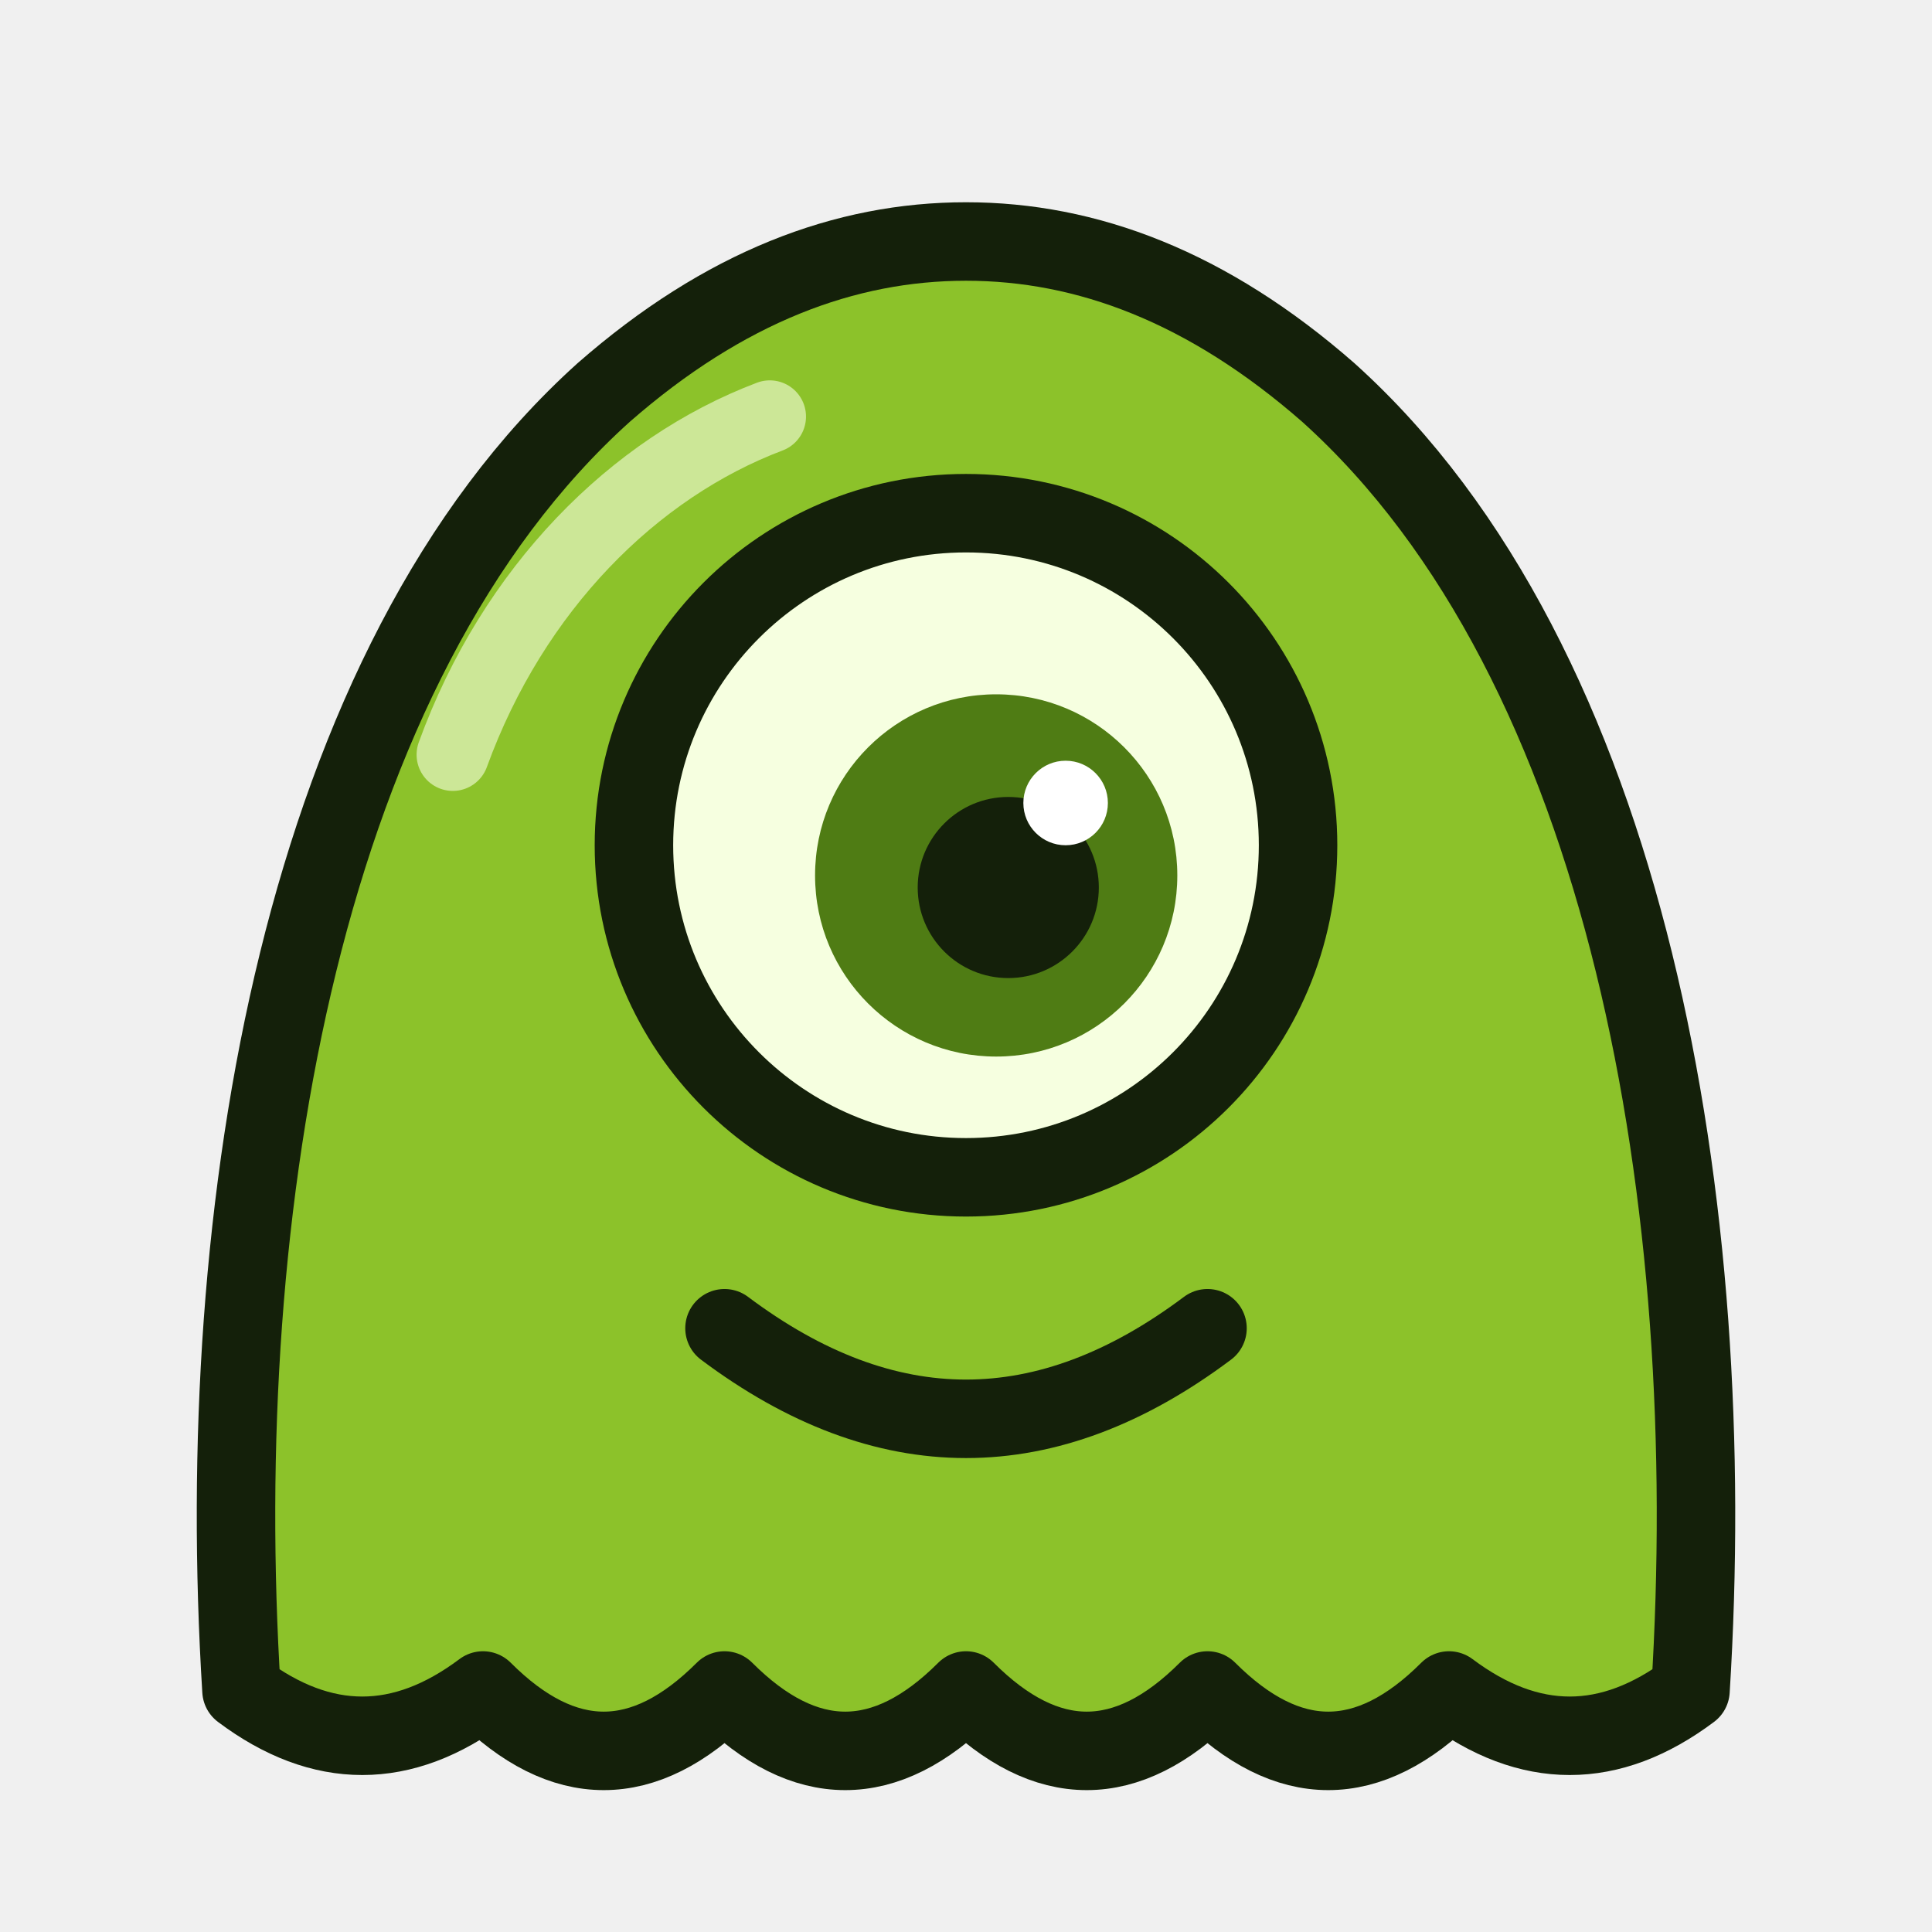
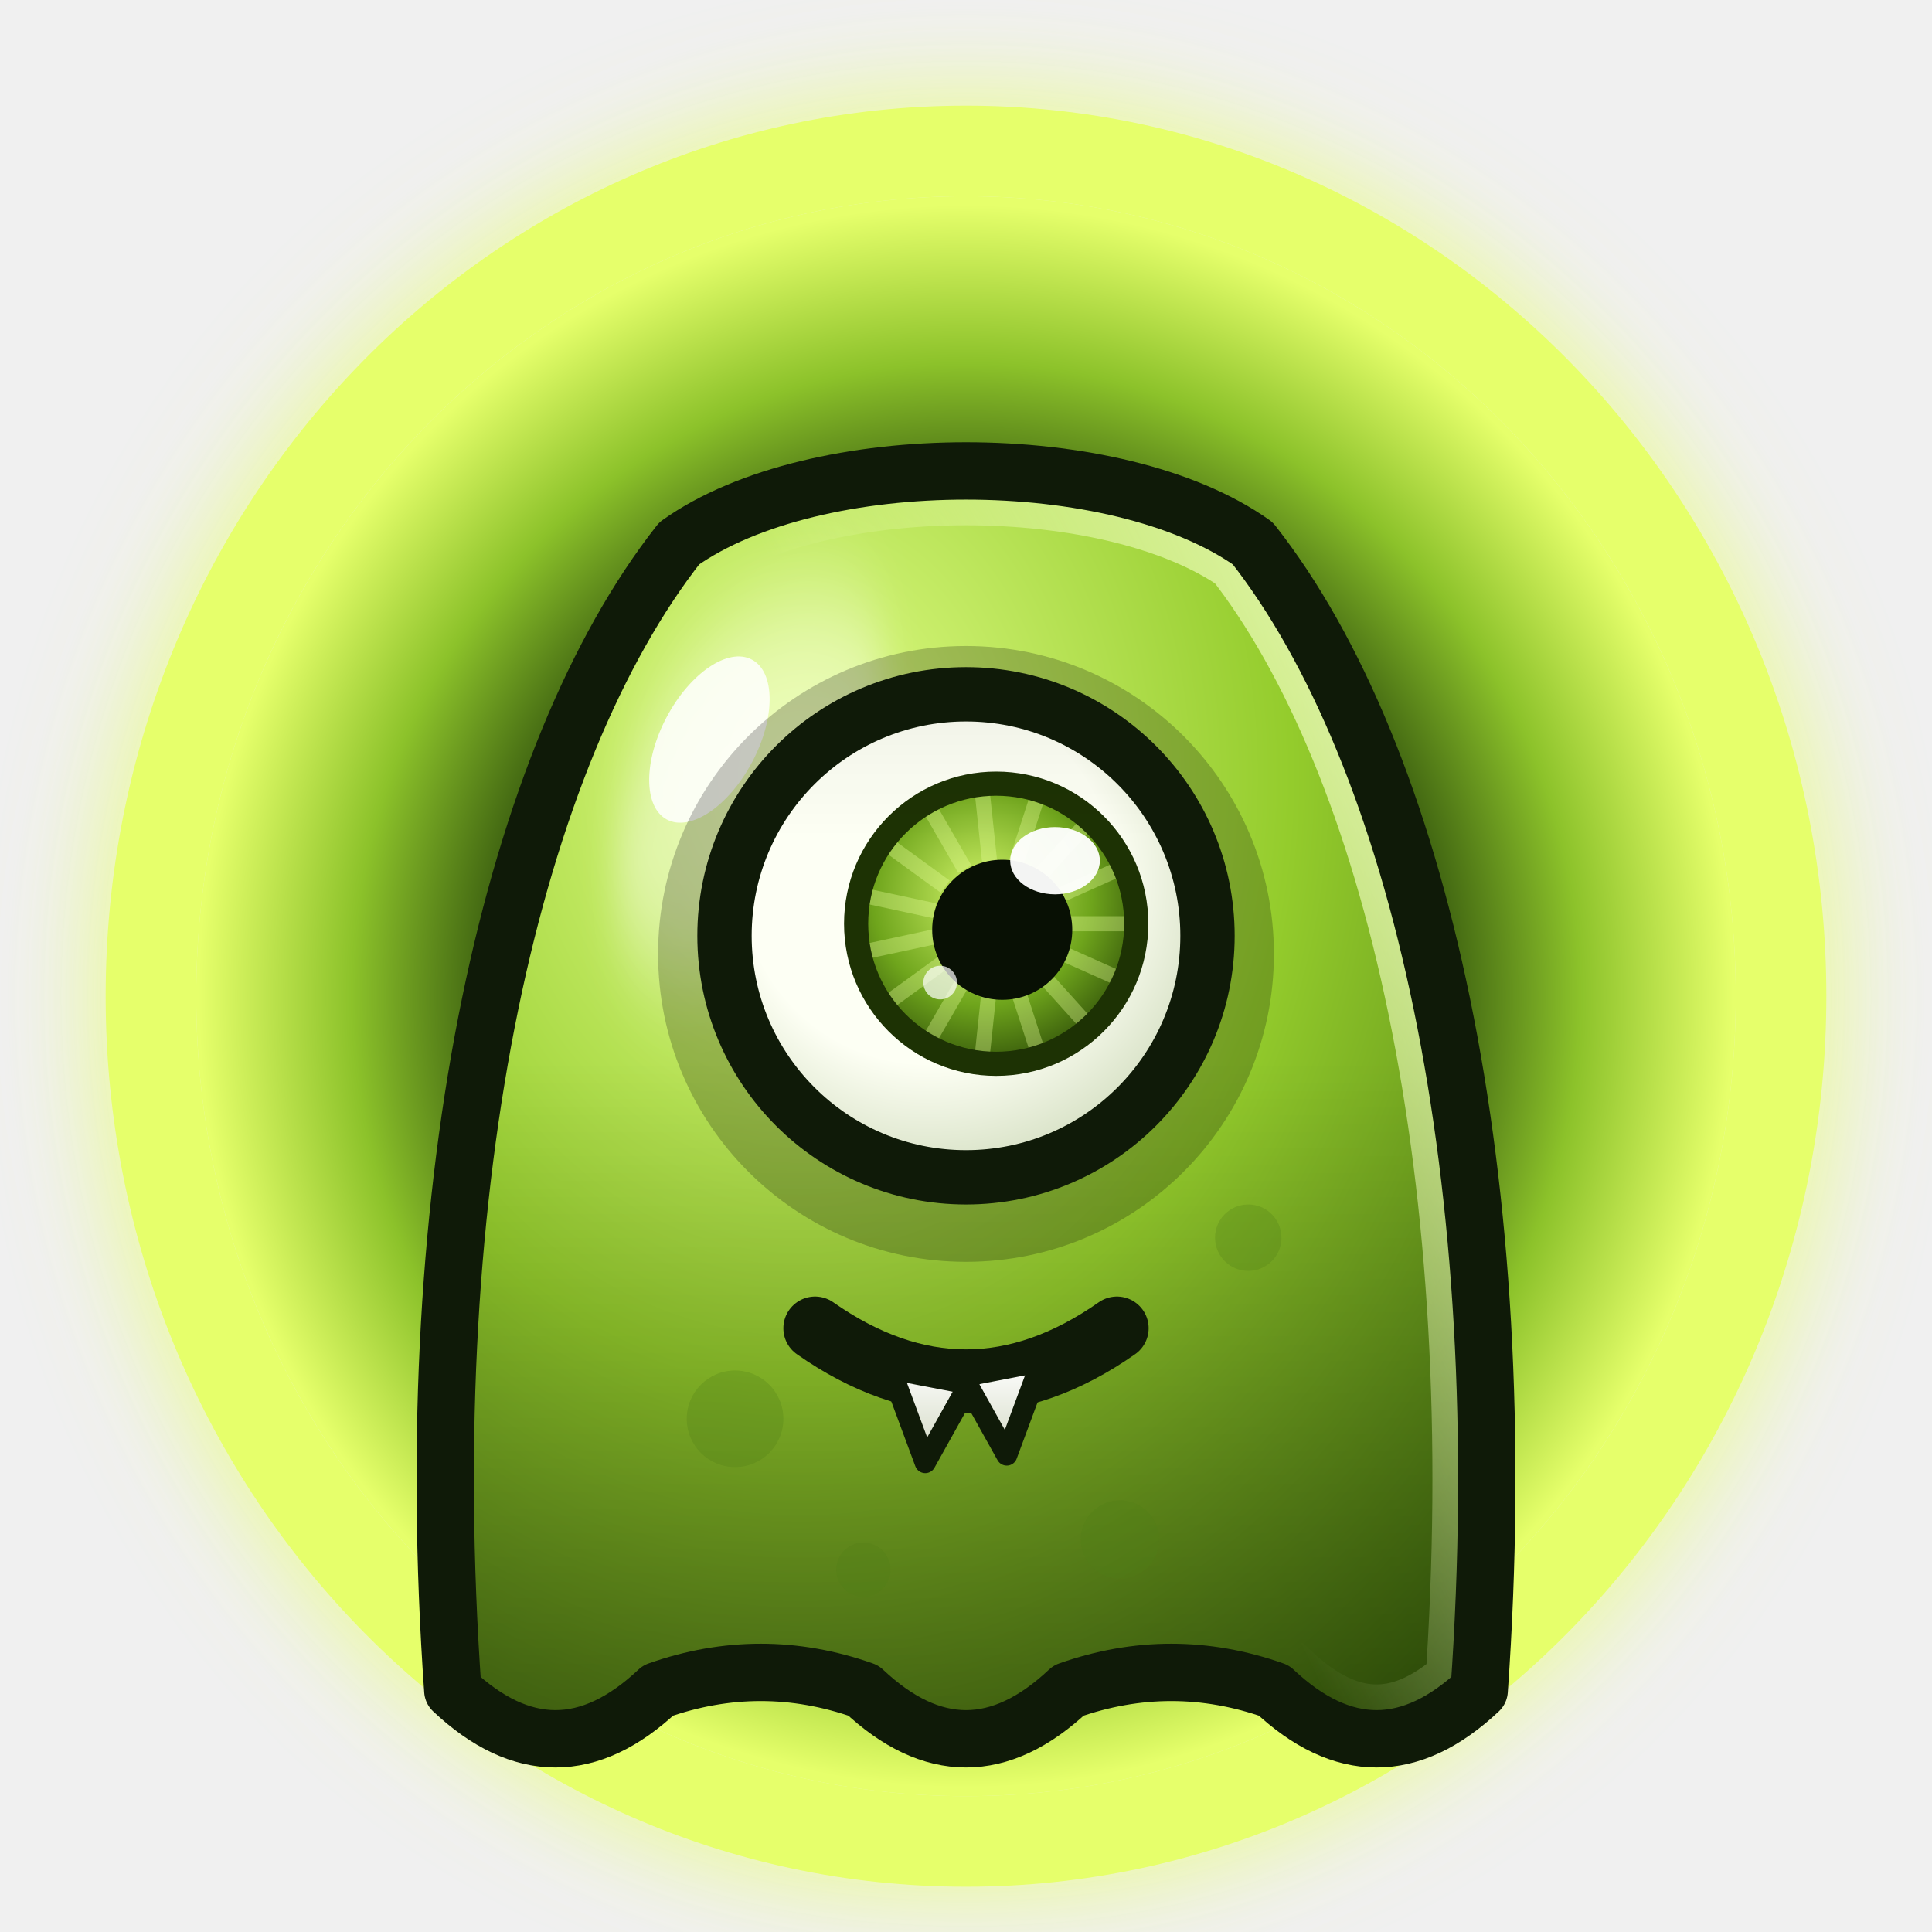
- <svg xmlns="http://www.w3.org/2000/svg" viewBox="0 0 64 64">
-   <path d="M8,56 C7,40 10,22 20,13 C24,9.5 28,8 32,8 C36,8 40,9.5 44,13 C54,22 57,40 56,56 Q52,59 48,56 Q44,60 40,56 Q36,60 32,56 Q28,60 24,56 Q20,60 16,56 Q12,59 8,56Z" fill="#8cc22a" stroke="#14200a" stroke-width="2.6" stroke-linejoin="round" />
-   <path d="M15,25 C17,19.5 21,15.5 25.5,13.8" stroke="#f6ffe0" stroke-opacity=".6" stroke-width="2.4" fill="none" stroke-linecap="round" />
-   <circle cx="32" cy="28" r="11" fill="#f6ffe0" stroke="#14200a" stroke-width="2.6" />
-   <circle cx="33" cy="29" r="6" fill="#4f7c14" />
-   <circle cx="33.4" cy="29.4" r="3" fill="#14200a" />
-   <circle cx="35.3" cy="26.6" r="1.4" fill="#fff" />
-   <path d="M24,44 Q32,50 40,44" stroke="#14200a" stroke-width="2.6" fill="none" stroke-linecap="round" />
+ <svg xmlns="http://www.w3.org/2000/svg" viewBox="0 0 64 64" width="64" height="64">
+   <defs>
+     <radialGradient id="pt" cx=".5" cy=".5" r=".5">
+       <stop offset=".55" stop-color="#1d3a06" />
+       <stop offset=".8" stop-color="#8cc22a" />
+       <stop offset="1" stop-color="#e6ff6b" />
+     </radialGradient>
+   </defs>
+   <defs>
+     <filter id="g231" x="-60%" y="-60%" width="220%" height="220%">
+       <feGaussianBlur stdDeviation="1.8" />
+     </filter>
+   </defs>
+   <g filter="url(#g231)" opacity=".85">
+     <ellipse cx="32" cy="33" rx="27" ry="28" fill="none" stroke="#e6ff6b" stroke-width="3" />
+   </g>
+   <ellipse cx="32" cy="33" rx="27" ry="28" fill="none" stroke="#e6ff6b" stroke-width="3" />
+   <ellipse cx="32" cy="33" rx="25.5" ry="26.5" fill="url(#pt)" />
+   <defs>
+     <radialGradient id="m232b" cx=".34" cy=".24" r=".95">
+       <stop offset="0" stop-color="#e4ff8a" />
+       <stop offset=".5" stop-color="#94cc2c" />
+       <stop offset="1" stop-color="#3f6a0c" />
+     </radialGradient>
+     <linearGradient id="m232ao" x1="0" y1="0" x2="0" y2="1">
+       <stop offset=".55" stop-color="#000" stop-opacity="0" />
+       <stop offset="1" stop-color="#000" stop-opacity=".42" />
+     </linearGradient>
+     <linearGradient id="m232rim" x1="1" y1=".2" x2="0" y2=".8">
+       <stop offset="0" stop-color="#f3ffc4" stop-opacity=".95" />
+       <stop offset=".45" stop-color="#f3ffc4" stop-opacity="0" />
+     </linearGradient>
+     <clipPath id="m232c">
+       <path d="M15,56 C13.8,39 17,25 22.5,18 C27,14.8 37,14.8 41.5,18 C47,25 50.2,39 49,56 Q45.60,59.2 42.20,56 Q38.80,54.8 35.40,56 Q32.00,59.2 28.60,56 Q25.20,54.8 21.80,56 Q18.40,59.2 15.00,56Z" />
+     </clipPath>
+     <filter id="m232bl" x="-50%" y="-50%" width="200%" height="200%">
+       <feGaussianBlur stdDeviation="1.3" />
+     </filter>
+     <filter id="m232sh" x="-50%" y="-50%" width="200%" height="200%">
+       <feGaussianBlur stdDeviation="2.2" />
+     </filter>
+   </defs>
+   <path d="M15,56 C13.8,39 17,25 22.5,18 C27,14.8 37,14.8 41.5,18 C47,25 50.2,39 49,56 Q45.60,59.2 42.20,56 Q38.80,54.8 35.40,56 Q32.00,59.2 28.60,56 Q25.20,54.8 21.80,56 Q18.40,59.2 15.00,56Z" fill="url(#m232b)" />
+   <g clip-path="url(#m232c)">
+     <rect x="0" y="0" width="64" height="64" fill="url(#m232ao)" />
+     <path d="M15,56 C13.8,39 17,25 22.5,18 C27,14.8 37,14.8 41.5,18 C47,25 50.2,39 49,56 Q45.60,59.2 42.20,56 Q38.80,54.8 35.40,56 Q32.00,59.2 28.60,56 Q25.20,54.8 21.80,56 Q18.40,59.2 15.00,56Z" fill="none" stroke="url(#m232rim)" stroke-width="3.6" />
+     <g fill="#4f7c14" opacity=".28">
+       <circle cx="24.35" cy="47" r="1.6" />
+       <circle cx="41.35" cy="41" r="1.1" />
+       <circle cx="28.6" cy="52" r=".9" />
+       <circle cx="37.1" cy="51" r="1.3" />
+     </g>
+     <ellipse cx="24.86" cy="26" rx="3.74" ry="6.8" transform="rotate(28 24.86 26)" fill="#fff" opacity="0.42" filter="url(#m232bl)" />
+     <ellipse cx="23.5" cy="24.5" rx="1.6" ry="3" transform="rotate(28 23.5 24.5)" fill="#fff" opacity=".85" />
+   </g>
+   <path d="M15,56 C13.8,39 17,25 22.5,18 C27,14.8 37,14.8 41.5,18 C47,25 50.2,39 49,56 Q45.60,59.2 42.20,56 Q38.80,54.8 35.40,56 Q32.00,59.2 28.60,56 Q25.20,54.8 21.80,56 Q18.40,59.2 15.00,56Z" fill="none" stroke="#0f1a08" stroke-width="1.9" stroke-linejoin="round" />
+   <defs>
+     <radialGradient id="e233s" cx=".42" cy=".38" r=".7">
+       <stop offset=".55" stop-color="#fdfff4" />
+       <stop offset="1" stop-color="#c9d6b4" />
+     </radialGradient>
+     <radialGradient id="e233i" cx=".45" cy=".4" r=".65">
+       <stop offset="0" stop-color="#d3f56a" />
+       <stop offset=".6" stop-color="#6fa51c" />
+       <stop offset="1" stop-color="#2d4c08" />
+     </radialGradient>
+     <linearGradient id="e233lid" x1="0" y1="0" x2="0" y2="1">
+       <stop offset="0" stop-color="#000" stop-opacity=".35" />
+       <stop offset=".45" stop-color="#000" stop-opacity="0" />
+     </linearGradient>
+     <clipPath id="e233c">
+       <circle cx="32" cy="31" r="8" />
+     </clipPath>
+   </defs>
+   <circle cx="32" cy="31.6" r="10.2" fill="#000" opacity=".22" />
+   <circle cx="32" cy="31" r="8" fill="url(#e233s)" />
+   <g clip-path="url(#e233c)">
+     <circle cx="33" cy="30.6" r="4.64" fill="url(#e233i)" />
+     <path d="M35.09,30.60 L37.27,30.60 M34.91,31.45 L36.90,32.34 M34.40,32.15 L35.86,33.77 M33.65,32.59 L34.32,34.66 M32.78,32.68 L32.55,34.85 M31.96,32.41 L30.87,34.30 M31.31,31.83 L29.55,33.11 M30.96,31.03 L28.82,31.49 M30.96,30.17 L28.82,29.71 M31.31,29.37 L29.55,28.09 M31.96,28.79 L30.87,26.90 M32.78,28.52 L32.55,26.35 M33.65,28.61 L34.32,26.54 M34.40,29.05 L35.86,27.43 M34.91,29.75 L36.90,28.86 " stroke="#e8ff9c" stroke-opacity=".35" stroke-width=".5" />
+     <circle cx="33" cy="30.6" r="4.64" fill="none" stroke="#1d3204" stroke-width="0.8" />
+     <circle cx="33.2" cy="30.8" r="2.32" fill="#081004" />
+     <rect x="0" y="0" width="64" height="64" fill="url(#e233lid)" transform="translate(0 -1)" opacity=".9" />
+   </g>
+   <ellipse cx="34.949" cy="28.512" rx="1.485" ry="1.114" fill="#fff" opacity=".95" />
+   <circle cx="31.144" cy="32.549" r="0.557" fill="#fff" opacity=".7" />
+   <circle cx="32" cy="31" r="8" fill="none" stroke="#0f1a08" stroke-width="1.8" />
+   <defs>
+     <linearGradient id="t234" x1="0" y1="0" x2="0" y2="1">
+       <stop offset="0" stop-color="#ffffff" />
+       <stop offset="1" stop-color="#cfd6bf" />
+     </linearGradient>
+   </defs>
+   <path d="M27,44 Q32,47.5 37,44" fill="none" stroke="#0f1a08" stroke-width="2.1" stroke-linecap="round" />
+   <path d="M29.5,45.35 l1.15,3.1 l1.45,-2.6Z M31.9,45.6 l1.45,2.6 l1.15,-3.1Z" fill="url(#t234)" stroke="#0f1a08" stroke-width=".7" stroke-linejoin="round" />
</svg>
